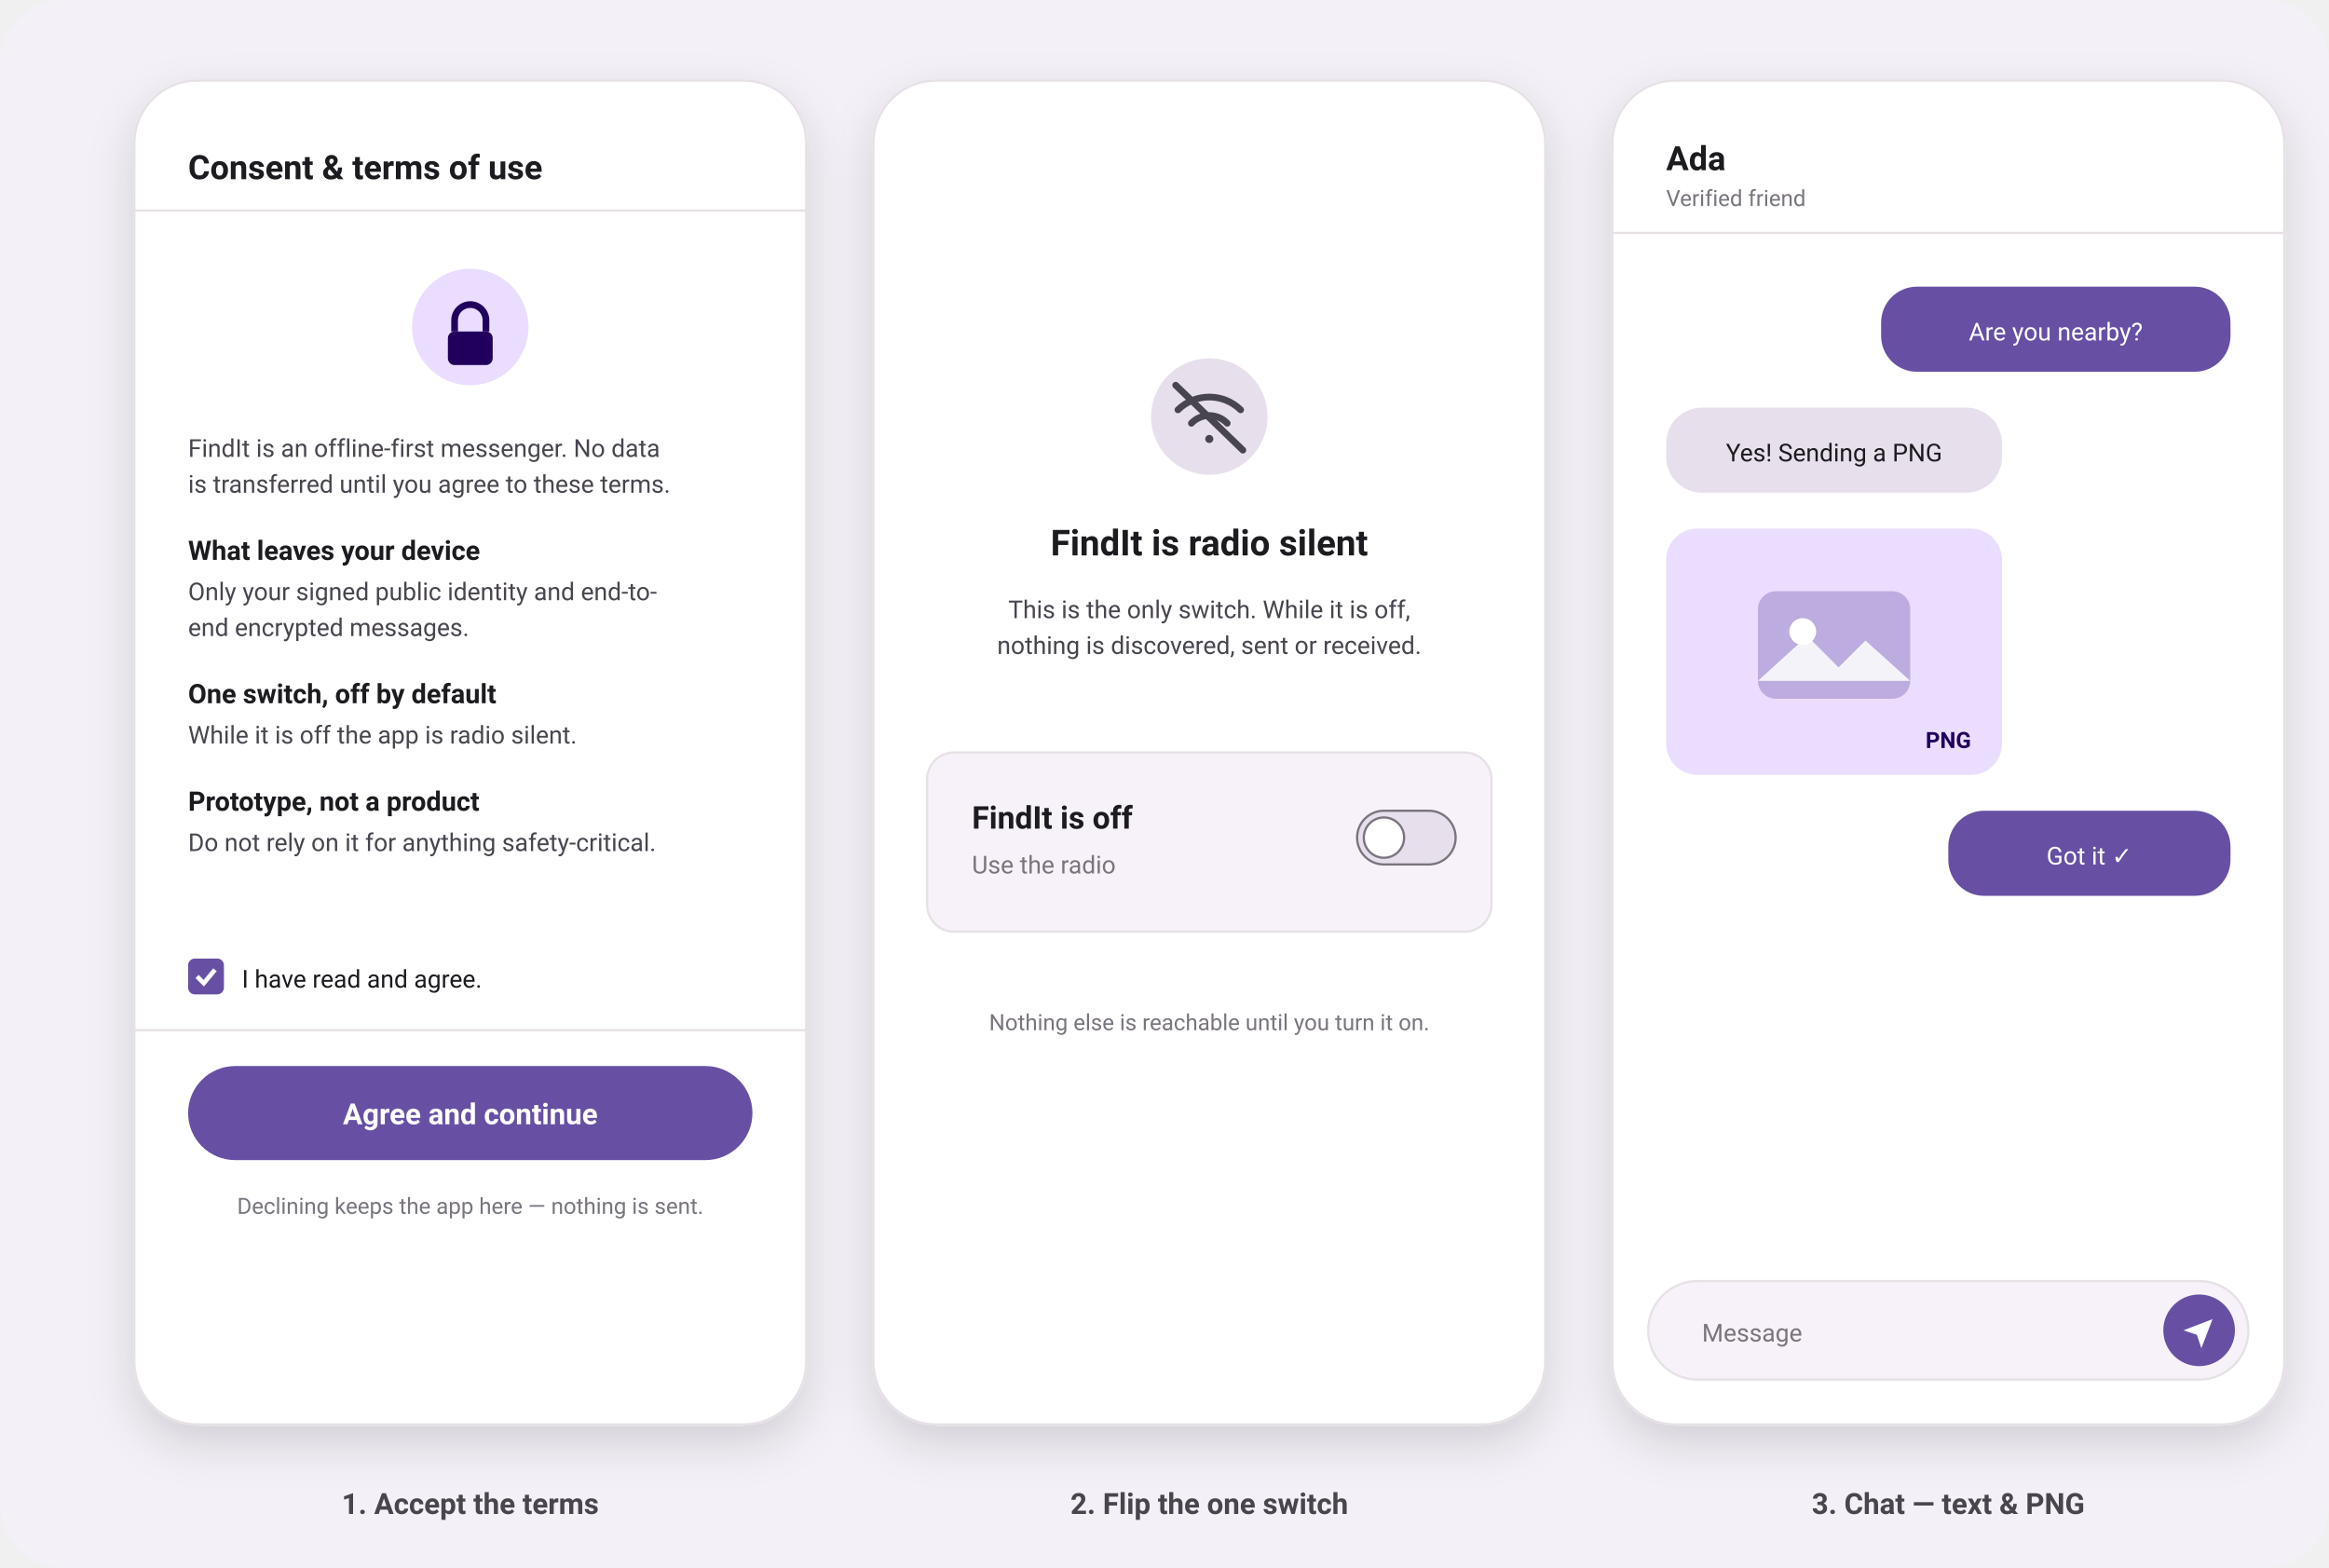
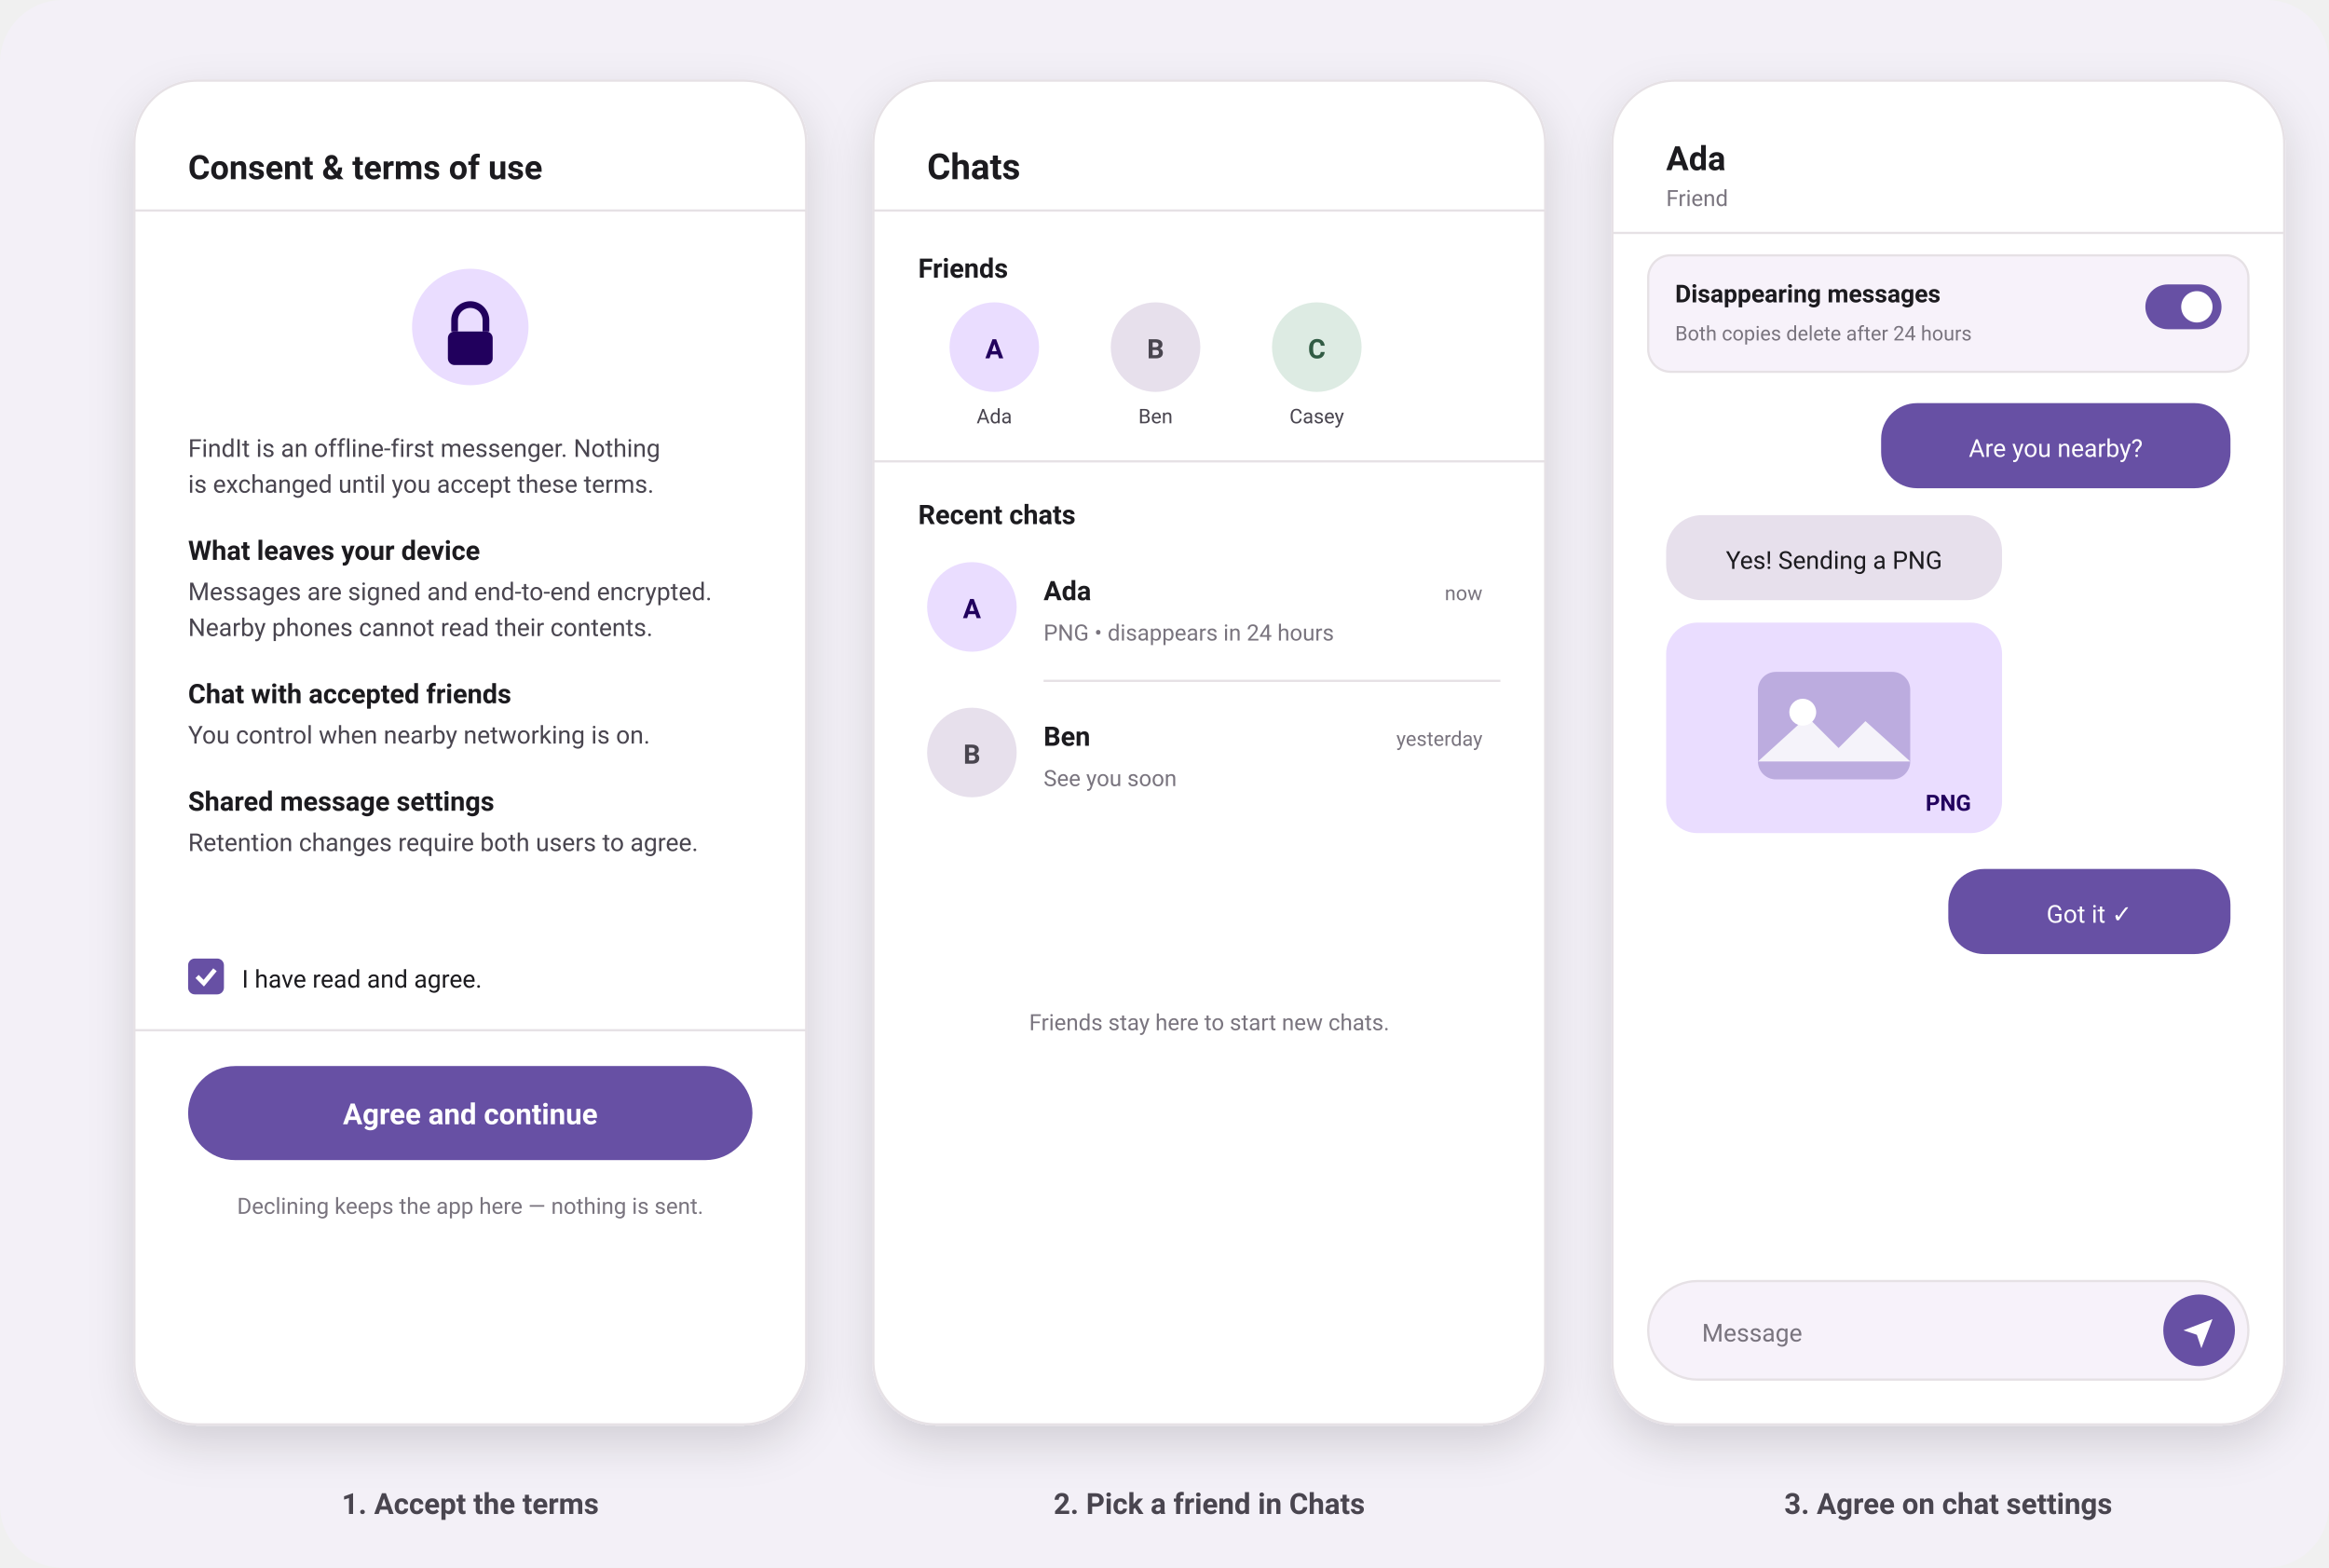
- <svg xmlns="http://www.w3.org/2000/svg" width="1040" height="700" viewBox="0 0 1040 700" role="img" aria-label="Illustrative previews of the FindIt app: consent, the single radio-silent switch, and a chat.">
+ <svg xmlns="http://www.w3.org/2000/svg" width="1040" height="700" viewBox="0 0 1040 700" role="img" aria-label="Illustrative FindIt screens: consent, the Chats friend list, and a conversation with shared disappearing-message settings.">
  <defs>
    <filter id="soft" x="-20%" y="-20%" width="140%" height="150%">
      <feDropShadow dx="0" dy="8" stdDeviation="10" flood-color="#1C1B1F" flood-opacity="0.14" />
    </filter>
  </defs>
  <rect x="0" y="0" width="1040" height="700" rx="28" fill="#F3F0F7" />
  <g font-family="system-ui, 'Segoe UI', Roboto, sans-serif">
    <g transform="translate(60,36)">
      <rect width="300" height="600" rx="28" fill="#FFFFFF" stroke="#E6E1E5" filter="url(#soft)" />
      <text x="24" y="44" font-size="15" font-weight="700" fill="#1C1B1F">Consent &amp; terms of use</text>
      <line x1="0" y1="58" x2="300" y2="58" stroke="#E6E1E5" />
      <circle cx="150" cy="110" r="26" fill="#EADDFF" />
      <g transform="translate(150,112)">
        <path d="M-7 0 v-5 a7 7 0 0 1 14 0 v5" fill="none" stroke="#21005D" stroke-width="3" />
        <rect x="-10" y="0" width="20" height="15" rx="3" fill="#21005D" />
      </g>
-       <text x="24" y="168" font-size="11" fill="#49454F">FindIt is an offline-first messenger. No data</text>
-       <text x="24" y="184" font-size="11" fill="#49454F">is transferred until you agree to these terms.</text>
+       <text x="24" y="168" font-size="11" fill="#49454F">FindIt is an offline-first messenger. Nothing</text>
+       <text x="24" y="184" font-size="11" fill="#49454F">is exchanged until you accept these terms.</text>
      <text x="24" y="214" font-size="12" font-weight="700" fill="#1C1B1F">What leaves your device</text>
-       <text x="24" y="232" font-size="11" fill="#49454F">Only your signed public identity and end-to-</text>
-       <text x="24" y="248" font-size="11" fill="#49454F">end encrypted messages.</text>
-       <text x="24" y="278" font-size="12" font-weight="700" fill="#1C1B1F">One switch, off by default</text>
-       <text x="24" y="296" font-size="11" fill="#49454F">While it is off the app is radio silent.</text>
-       <text x="24" y="326" font-size="12" font-weight="700" fill="#1C1B1F">Prototype, not a product</text>
-       <text x="24" y="344" font-size="11" fill="#49454F">Do not rely on it for anything safety-critical.</text>
+       <text x="24" y="232" font-size="11" fill="#49454F">Messages are signed and end-to-end encrypted.</text>
+       <text x="24" y="248" font-size="11" fill="#49454F">Nearby phones cannot read their contents.</text>
+       <text x="24" y="278" font-size="12" font-weight="700" fill="#1C1B1F">Chat with accepted friends</text>
+       <text x="24" y="296" font-size="11" fill="#49454F">You control when nearby networking is on.</text>
+       <text x="24" y="326" font-size="12" font-weight="700" fill="#1C1B1F">Shared message settings</text>
+       <text x="24" y="344" font-size="11" fill="#49454F">Retention changes require both users to agree.</text>
      <rect x="24" y="392" width="16" height="16" rx="3" fill="#6750A4" />
      <path d="M28 400 l3 3 5 -6" fill="none" stroke="#FFFFFF" stroke-width="2" />
      <text x="48" y="405" font-size="11" fill="#1C1B1F">I have read and agree.</text>
      <line x1="0" y1="424" x2="300" y2="424" stroke="#E6E1E5" />
      <rect x="24" y="440" width="252" height="42" rx="21" fill="#6750A4" />
      <text x="150" y="466" font-size="13" font-weight="600" fill="#FFFFFF" text-anchor="middle">Agree and continue</text>
      <text x="150" y="506" font-size="10" fill="#79747E" text-anchor="middle">Declining keeps the app here — nothing is sent.</text>
    </g>
    <g transform="translate(390,36)">
      <rect width="300" height="600" rx="28" fill="#FFFFFF" stroke="#E6E1E5" filter="url(#soft)" />
-       <circle cx="150" cy="150" r="26" fill="#E7E0EC" />
-       <g transform="translate(150,150)" stroke="#49454F" stroke-width="3" fill="none" stroke-linecap="round">
-         <path d="M-14 -3 a20 20 0 0 1 28 0" />
-         <path d="M-8 3 a11 11 0 0 1 16 0" />
-         <circle cx="0" cy="10" r="1.8" fill="#49454F" stroke="none" />
-         <line x1="-15" y1="-14" x2="15" y2="15" />
-       </g>
-       <text x="150" y="212" font-size="16" font-weight="700" fill="#1C1B1F" text-anchor="middle">FindIt is radio silent</text>
-       <text x="150" y="240" font-size="11" fill="#49454F" text-anchor="middle">This is the only switch. While it is off,</text>
-       <text x="150" y="256" font-size="11" fill="#49454F" text-anchor="middle">nothing is discovered, sent or received.</text>
-       <rect x="24" y="300" width="252" height="80" rx="12" fill="#F7F2FA" stroke="#E6E1E5" />
-       <text x="44" y="334" font-size="14" font-weight="700" fill="#1C1B1F">FindIt is off</text>
-       <text x="44" y="354" font-size="11" fill="#79747E">Use the radio</text>
-       <rect x="216" y="326" width="44" height="24" rx="12" fill="#E7E0EC" stroke="#79747E" />
-       <circle cx="228" cy="338" r="9" fill="#FFFFFF" stroke="#79747E" />
-       <text x="150" y="424" font-size="10" fill="#79747E" text-anchor="middle">Nothing else is reachable until you turn it on.</text>
+       <text x="24" y="44" font-size="16" font-weight="700" fill="#1C1B1F">Chats</text>
+       <line x1="0" y1="58" x2="300" y2="58" stroke="#E6E1E5" />
+       <text x="20" y="88" font-size="12" font-weight="700" fill="#1C1B1F">Friends</text>
+       <circle cx="54" cy="119" r="20" fill="#EADDFF" />
+       <circle cx="126" cy="119" r="20" fill="#E7E0EC" />
+       <circle cx="198" cy="119" r="20" fill="#DDEBE3" />
+       <text x="54" y="124" font-size="12" font-weight="700" fill="#21005D" text-anchor="middle">A</text>
+       <text x="126" y="124" font-size="12" font-weight="700" fill="#49454F" text-anchor="middle">B</text>
+       <text x="198" y="124" font-size="12" font-weight="700" fill="#315B44" text-anchor="middle">C</text>
+       <text x="54" y="153" font-size="9" fill="#49454F" text-anchor="middle">Ada</text>
+       <text x="126" y="153" font-size="9" fill="#49454F" text-anchor="middle">Ben</text>
+       <text x="198" y="153" font-size="9" fill="#49454F" text-anchor="middle">Casey</text>
+       <line x1="0" y1="170" x2="300" y2="170" stroke="#E6E1E5" />
+       <text x="20" y="198" font-size="12" font-weight="700" fill="#1C1B1F">Recent chats</text>
+       <circle cx="44" cy="235" r="20" fill="#EADDFF" />
+       <text x="44" y="240" font-size="12" font-weight="700" fill="#21005D" text-anchor="middle">A</text>
+       <text x="76" y="232" font-size="12" font-weight="700" fill="#1C1B1F">Ada</text>
+       <text x="76" y="250" font-size="10" fill="#79747E">PNG • disappears in 24 hours</text>
+       <text x="272" y="232" font-size="9" fill="#79747E" text-anchor="end">now</text>
+       <line x1="76" y1="268" x2="280" y2="268" stroke="#E6E1E5" />
+       <circle cx="44" cy="300" r="20" fill="#E7E0EC" />
+       <text x="44" y="305" font-size="12" font-weight="700" fill="#49454F" text-anchor="middle">B</text>
+       <text x="76" y="297" font-size="12" font-weight="700" fill="#1C1B1F">Ben</text>
+       <text x="76" y="315" font-size="10" fill="#79747E">See you soon</text>
+       <text x="272" y="297" font-size="9" fill="#79747E" text-anchor="end">yesterday</text>
+       <text x="150" y="424" font-size="10" fill="#79747E" text-anchor="middle">Friends stay here to start new chats.</text>
    </g>
    <g transform="translate(720,36)">
      <rect width="300" height="600" rx="28" fill="#FFFFFF" stroke="#E6E1E5" filter="url(#soft)" />
      <text x="24" y="40" font-size="15" font-weight="700" fill="#1C1B1F">Ada</text>
-       <text x="24" y="56" font-size="10" fill="#79747E">Verified friend</text>
+       <text x="24" y="56" font-size="10" fill="#79747E">Friend</text>
      <line x1="0" y1="68" x2="300" y2="68" stroke="#E6E1E5" />
-       <rect x="120" y="92" width="156" height="38" rx="16" fill="#6750A4" />
-       <text x="198" y="116" font-size="11" fill="#FFFFFF" text-anchor="middle">Are you nearby?</text>
-       <rect x="24" y="146" width="150" height="38" rx="16" fill="#E7E0EC" />
-       <text x="99" y="170" font-size="11" fill="#1C1B1F" text-anchor="middle">Yes! Sending a PNG</text>
-       <rect x="24" y="200" width="150" height="110" rx="14" fill="#EADDFF" />
-       <g transform="translate(99,252)">
+       <rect x="16" y="78" width="268" height="52" rx="10" fill="#F7F2FA" stroke="#E6E1E5" />
+       <text x="28" y="99" font-size="11" font-weight="700" fill="#1C1B1F">Disappearing messages</text>
+       <text x="28" y="116" font-size="9" fill="#79747E">Both copies delete after 24 hours</text>
+       <rect x="238" y="91" width="34" height="20" rx="10" fill="#6750A4" />
+       <circle cx="261" cy="101" r="7" fill="#FFFFFF" />
+       <rect x="120" y="144" width="156" height="38" rx="16" fill="#6750A4" />
+       <text x="198" y="168" font-size="11" fill="#FFFFFF" text-anchor="middle">Are you nearby?</text>
+       <rect x="24" y="194" width="150" height="38" rx="16" fill="#E7E0EC" />
+       <text x="99" y="218" font-size="11" fill="#1C1B1F" text-anchor="middle">Yes! Sending a PNG</text>
+       <rect x="24" y="242" width="150" height="94" rx="14" fill="#EADDFF" />
+       <g transform="translate(99,288)">
        <rect x="-34" y="-24" width="68" height="48" rx="8" fill="#6750A4" opacity="0.35" />
        <circle cx="-14" cy="-6" r="6" fill="#FFFFFF" />
        <path d="M-34 16 L-12 -4 L2 10 L14 -2 L34 16 Z" fill="#FFFFFF" opacity="0.85" />
      </g>
-       <text x="150" y="298" font-size="10" font-weight="600" fill="#21005D" text-anchor="middle">PNG</text>
-       <rect x="150" y="326" width="126" height="38" rx="16" fill="#6750A4" />
-       <text x="213" y="350" font-size="11" fill="#FFFFFF" text-anchor="middle">Got it ✓</text>
+       <text x="150" y="326" font-size="10" font-weight="600" fill="#21005D" text-anchor="middle">PNG</text>
+       <rect x="150" y="352" width="126" height="38" rx="16" fill="#6750A4" />
+       <text x="213" y="376" font-size="11" fill="#FFFFFF" text-anchor="middle">Got it ✓</text>
      <rect x="16" y="536" width="268" height="44" rx="22" fill="#F7F2FA" stroke="#E6E1E5" />
      <text x="40" y="563" font-size="11" fill="#79747E">Message</text>
      <circle cx="262" cy="558" r="16" fill="#6750A4" />
      <path d="M255 558 l13 -5 -5 13 -2 -6 z" fill="#FFFFFF" />
    </g>
    <text x="210" y="676" font-size="13" font-weight="600" fill="#49454F" text-anchor="middle">1. Accept the terms</text>
-     <text x="540" y="676" font-size="13" font-weight="600" fill="#49454F" text-anchor="middle">2. Flip the one switch</text>
-     <text x="870" y="676" font-size="13" font-weight="600" fill="#49454F" text-anchor="middle">3. Chat — text &amp; PNG</text>
+     <text x="540" y="676" font-size="13" font-weight="600" fill="#49454F" text-anchor="middle">2. Pick a friend in Chats</text>
+     <text x="870" y="676" font-size="13" font-weight="600" fill="#49454F" text-anchor="middle">3. Agree on chat settings</text>
  </g>
</svg>
